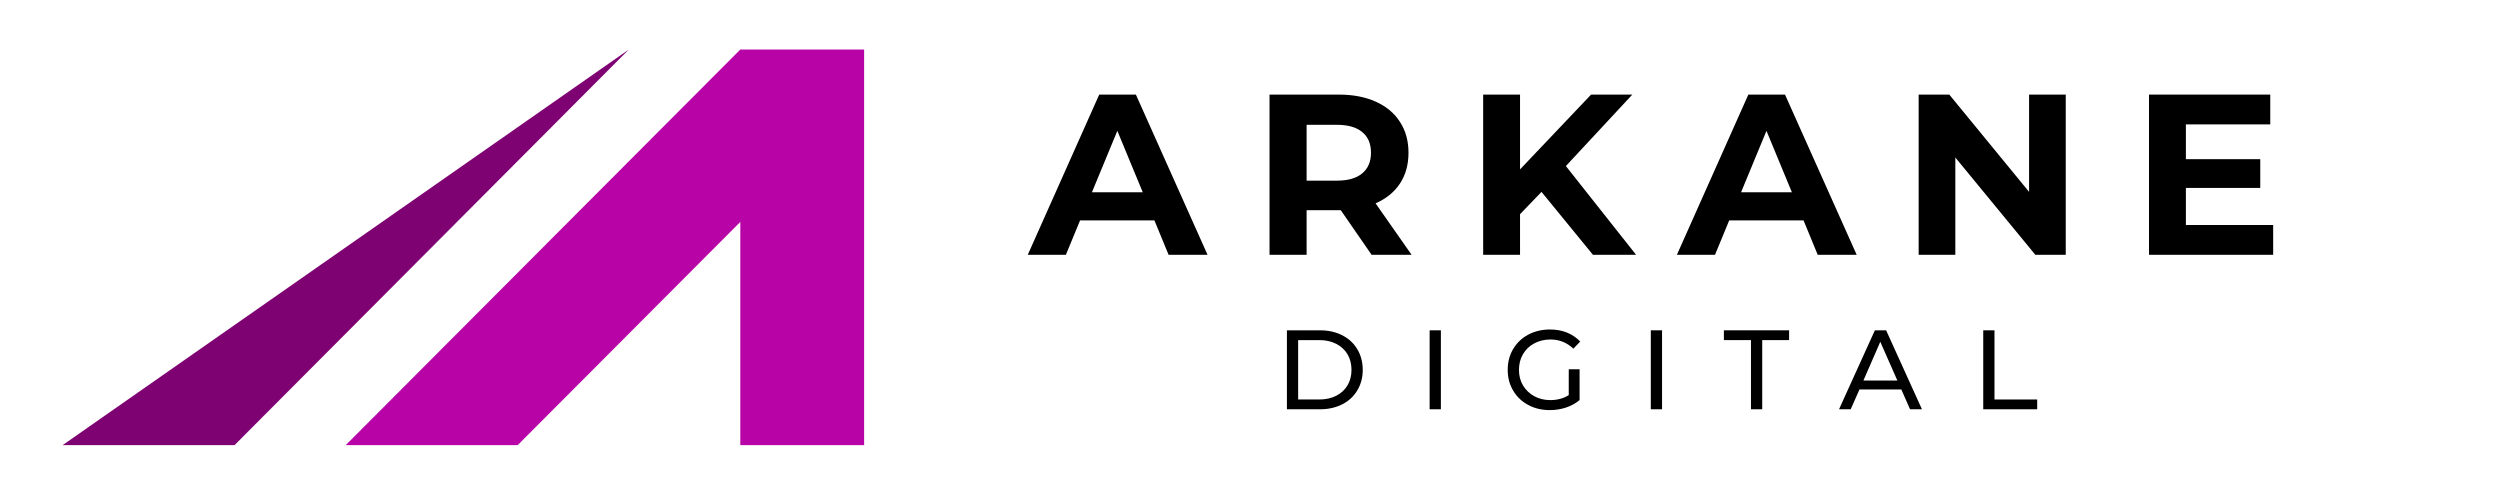
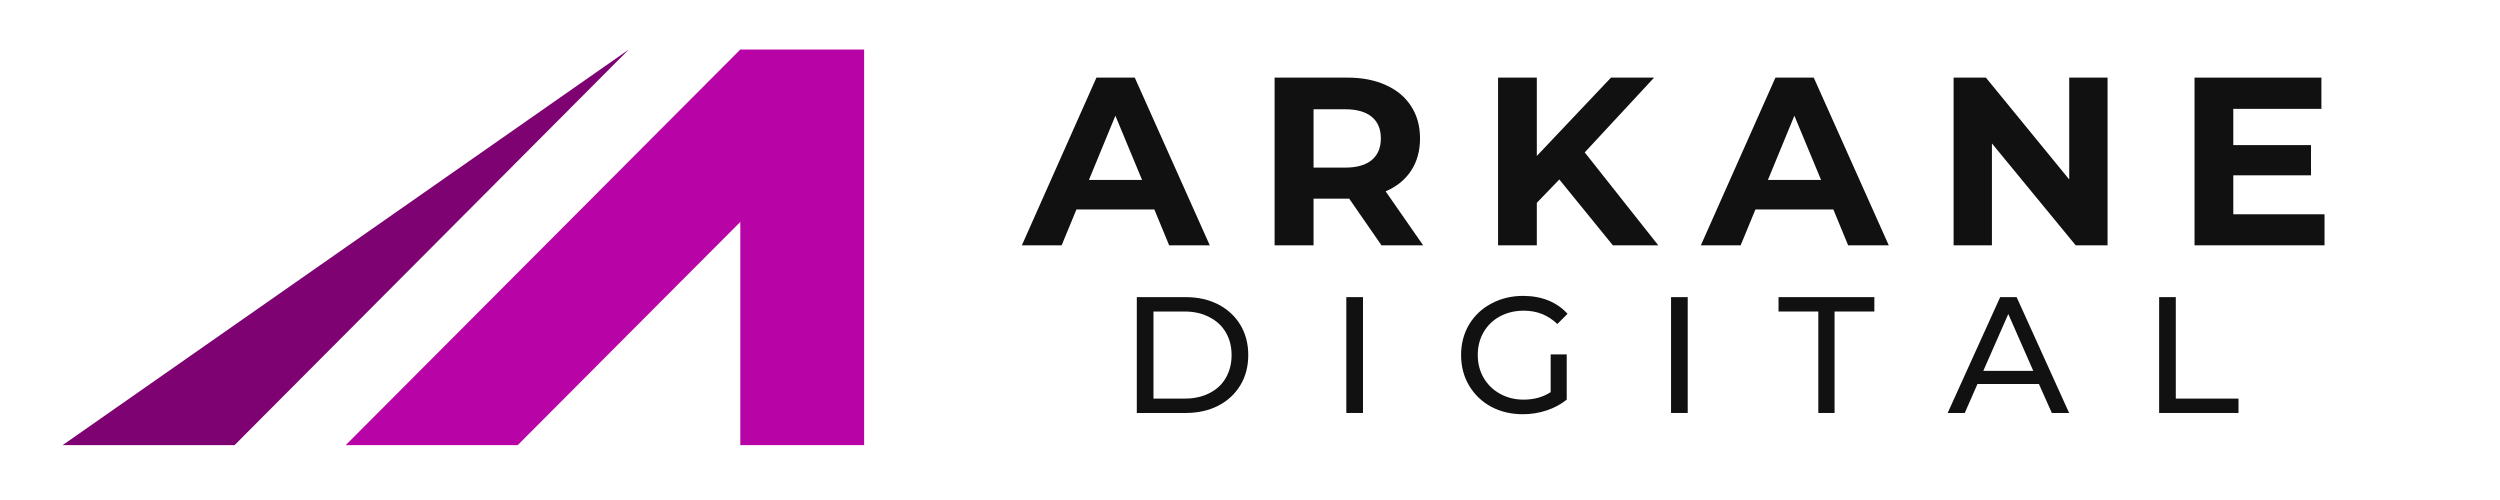
<svg xmlns="http://www.w3.org/2000/svg" width="250" zoomAndPan="magnify" viewBox="0 0 187.5 37.5" height="50" preserveAspectRatio="xMidYMid meet" version="1.0">
  <defs>
    <g />
-     <clipPath id="3377198b3e">
+     <clipPath id="9013de7d93">
      <path d="M 25 3.711 L 64.809 3.711 L 64.809 33.395 L 25 33.395 Z M 25 3.711 " clip-rule="nonzero" />
    </clipPath>
-     <clipPath id="a94e0db9d7">
+     <clipPath id="d3dc34f2cb">
      <path d="M 4.699 3.711 L 48 3.711 L 48 33.395 L 4.699 33.395 Z M 4.699 3.711 " clip-rule="nonzero" />
    </clipPath>
  </defs>
-   <g clip-path="url(#3377198b3e)">
+   <g clip-path="url(#9013de7d93)">
    <path fill="#b803a6" d="M 55.523 3.715 L 64.809 3.715 L 64.809 33.383 L 55.523 33.383 L 55.523 16.645 L 38.828 33.383 L 25.93 33.383 L 55.523 3.715 " fill-opacity="1" fill-rule="nonzero" />
  </g>
-   <g clip-path="url(#a94e0db9d7)">
+   <g clip-path="url(#d3dc34f2cb)">
    <path fill="#7e0272" d="M 47.16 3.715 L 4.699 33.383 L 17.594 33.383 Z M 47.16 3.715 " fill-opacity="1" fill-rule="nonzero" />
  </g>
-   <g fill="#000000" fill-opacity="1">
-     <g transform="translate(77.23815, 19.11012)">
+   <g fill="#111111" fill-opacity="1">
+     <g transform="translate(76.7951, 18.39875)">
      <g>
-         <path d="M 9.344 -2.578 L 3.766 -2.578 L 2.703 0 L -0.156 0 L 5.203 -12.016 L 7.953 -12.016 L 13.328 0 L 10.406 0 Z M 8.469 -4.688 L 6.562 -9.297 L 4.656 -4.688 Z M 8.469 -4.688 " />
+         <path d="M 9.781 -2.688 L 3.938 -2.688 L 2.828 0 L -0.156 0 L 5.438 -12.578 L 8.312 -12.578 L 13.938 0 L 10.891 0 Z M 8.859 -4.906 L 6.859 -9.719 L 4.875 -4.906 Z M 8.859 -4.906 " />
      </g>
    </g>
  </g>
-   <g fill="#000000" fill-opacity="1">
-     <g transform="translate(93.79269, 19.11012)">
+   <g fill="#111111" fill-opacity="1">
+     <g transform="translate(94.11119, 18.39875)">
      <g>
-         <path d="M 9.078 0 L 6.766 -3.344 L 4.203 -3.344 L 4.203 0 L 1.422 0 L 1.422 -12.016 L 6.625 -12.016 C 7.688 -12.016 8.609 -11.836 9.391 -11.484 C 10.18 -11.129 10.785 -10.625 11.203 -9.969 C 11.629 -9.32 11.844 -8.551 11.844 -7.656 C 11.844 -6.758 11.629 -5.988 11.203 -5.344 C 10.773 -4.695 10.164 -4.203 9.375 -3.859 L 12.078 0 Z M 9.031 -7.656 C 9.031 -8.332 8.812 -8.848 8.375 -9.203 C 7.945 -9.566 7.312 -9.75 6.469 -9.75 L 4.203 -9.75 L 4.203 -5.562 L 6.469 -5.562 C 7.312 -5.562 7.945 -5.742 8.375 -6.109 C 8.812 -6.473 9.031 -6.988 9.031 -7.656 Z M 9.031 -7.656 " />
+         <path d="M 9.5 0 L 7.078 -3.5 L 4.406 -3.5 L 4.406 0 L 1.484 0 L 1.484 -12.578 L 6.938 -12.578 C 8.051 -12.578 9.016 -12.391 9.828 -12.016 C 10.648 -11.648 11.281 -11.125 11.719 -10.438 C 12.164 -9.758 12.391 -8.953 12.391 -8.016 C 12.391 -7.078 12.164 -6.27 11.719 -5.594 C 11.27 -4.914 10.633 -4.398 9.812 -4.047 L 12.625 0 Z M 9.453 -8.016 C 9.453 -8.723 9.223 -9.266 8.766 -9.641 C 8.305 -10.016 7.645 -10.203 6.781 -10.203 L 4.406 -10.203 L 4.406 -5.828 L 6.781 -5.828 C 7.645 -5.828 8.305 -6.016 8.766 -6.391 C 9.223 -6.773 9.453 -7.316 9.453 -8.016 Z M 9.453 -8.016 " />
      </g>
    </g>
  </g>
-   <g fill="#000000" fill-opacity="1">
-     <g transform="translate(109.8149, 19.11012)">
+   <g fill="#111111" fill-opacity="1">
+     <g transform="translate(110.8705, 18.39875)">
      <g>
-         <path d="M 5.797 -4.719 L 4.188 -3.047 L 4.188 0 L 1.422 0 L 1.422 -12.016 L 4.188 -12.016 L 4.188 -6.406 L 9.516 -12.016 L 12.609 -12.016 L 7.625 -6.656 L 12.891 0 L 9.656 0 Z M 5.797 -4.719 " />
+         <path d="M 6.078 -4.938 L 4.391 -3.188 L 4.391 0 L 1.484 0 L 1.484 -12.578 L 4.391 -12.578 L 4.391 -6.703 L 9.953 -12.578 L 13.188 -12.578 L 7.984 -6.969 L 13.5 0 L 10.094 0 Z M 6.078 -4.938 " />
      </g>
    </g>
  </g>
-   <g fill="#000000" fill-opacity="1">
-     <g transform="translate(125.923, 19.11012)">
+   <g fill="#111111" fill-opacity="1">
+     <g transform="translate(127.7197, 18.39875)">
      <g>
-         <path d="M 9.344 -2.578 L 3.766 -2.578 L 2.703 0 L -0.156 0 L 5.203 -12.016 L 7.953 -12.016 L 13.328 0 L 10.406 0 Z M 8.469 -4.688 L 6.562 -9.297 L 4.656 -4.688 Z M 8.469 -4.688 " />
+         <path d="M 9.781 -2.688 L 3.938 -2.688 L 2.828 0 L -0.156 0 L 5.438 -12.578 L 8.312 -12.578 L 13.938 0 L 10.891 0 Z M 8.859 -4.906 L 6.859 -9.719 L 4.875 -4.906 Z M 8.859 -4.906 " />
      </g>
    </g>
  </g>
-   <g fill="#000000" fill-opacity="1">
-     <g transform="translate(142.4776, 19.11012)">
+   <g fill="#111111" fill-opacity="1">
+     <g transform="translate(145.0358, 18.39875)">
      <g>
-         <path d="M 12.453 -12.016 L 12.453 0 L 10.172 0 L 4.172 -7.297 L 4.172 0 L 1.422 0 L 1.422 -12.016 L 3.719 -12.016 L 9.703 -4.719 L 9.703 -12.016 Z M 12.453 -12.016 " />
+         <path d="M 13.031 -12.578 L 13.031 0 L 10.641 0 L 4.359 -7.641 L 4.359 0 L 1.484 0 L 1.484 -12.578 L 3.906 -12.578 L 10.156 -4.938 L 10.156 -12.578 Z M 13.031 -12.578 " />
      </g>
    </g>
  </g>
-   <g fill="#000000" fill-opacity="1">
-     <g transform="translate(159.7533, 19.11012)">
+   <g fill="#111111" fill-opacity="1">
+     <g transform="translate(163.1062, 18.39875)">
      <g>
-         <path d="M 10.734 -2.234 L 10.734 0 L 1.422 0 L 1.422 -12.016 L 10.516 -12.016 L 10.516 -9.781 L 4.188 -9.781 L 4.188 -7.172 L 9.766 -7.172 L 9.766 -5.016 L 4.188 -5.016 L 4.188 -2.234 Z M 10.734 -2.234 " />
+         <path d="M 11.234 -2.328 L 11.234 0 L 1.484 0 L 1.484 -12.578 L 11 -12.578 L 11 -10.234 L 4.391 -10.234 L 4.391 -7.516 L 10.219 -7.516 L 10.219 -5.25 L 4.391 -5.25 L 4.391 -2.328 Z M 11.234 -2.328 " />
      </g>
    </g>
  </g>
-   <g fill="#000000" fill-opacity="1">
-     <g transform="translate(95.62757, 30.69571)">
+   <g fill="#111111" fill-opacity="1">
+     <g transform="translate(83.96348, 30.97255)">
      <g>
-         <path d="M 0.891 -5.922 L 3.375 -5.922 C 4 -5.922 4.555 -5.797 5.047 -5.547 C 5.535 -5.297 5.91 -4.945 6.172 -4.5 C 6.441 -4.051 6.578 -3.535 6.578 -2.953 C 6.578 -2.379 6.441 -1.867 6.172 -1.422 C 5.91 -0.973 5.535 -0.625 5.047 -0.375 C 4.555 -0.125 4 0 3.375 0 L 0.891 0 Z M 3.328 -0.734 C 3.805 -0.734 4.227 -0.828 4.594 -1.016 C 4.957 -1.203 5.238 -1.461 5.438 -1.797 C 5.633 -2.129 5.734 -2.516 5.734 -2.953 C 5.734 -3.398 5.633 -3.789 5.438 -4.125 C 5.238 -4.457 4.957 -4.719 4.594 -4.906 C 4.227 -5.094 3.805 -5.188 3.328 -5.188 L 1.734 -5.188 L 1.734 -0.734 Z M 3.328 -0.734 " />
+         <path d="M 1.297 -8.688 L 4.969 -8.688 C 5.883 -8.688 6.695 -8.504 7.406 -8.141 C 8.113 -7.773 8.664 -7.266 9.062 -6.609 C 9.457 -5.953 9.656 -5.195 9.656 -4.344 C 9.656 -3.488 9.457 -2.734 9.062 -2.078 C 8.664 -1.422 8.113 -0.91 7.406 -0.547 C 6.695 -0.18 5.883 0 4.969 0 L 1.297 0 Z M 4.891 -1.078 C 5.586 -1.078 6.203 -1.211 6.734 -1.484 C 7.273 -1.754 7.688 -2.133 7.969 -2.625 C 8.258 -3.125 8.406 -3.695 8.406 -4.344 C 8.406 -4.988 8.258 -5.555 7.969 -6.047 C 7.688 -6.535 7.273 -6.914 6.734 -7.188 C 6.203 -7.469 5.586 -7.609 4.891 -7.609 L 2.547 -7.609 L 2.547 -1.078 Z M 4.891 -1.078 " />
      </g>
    </g>
  </g>
-   <g fill="#000000" fill-opacity="1">
-     <g transform="translate(106.3312, 30.69571)">
+   <g fill="#111111" fill-opacity="1">
+     <g transform="translate(99.67699, 30.97255)">
      <g>
-         <path d="M 0.891 -5.922 L 1.734 -5.922 L 1.734 0 L 0.891 0 Z M 0.891 -5.922 " />
+         <path d="M 1.297 -8.688 L 2.547 -8.688 L 2.547 0 L 1.297 0 Z M 1.297 -8.688 " />
      </g>
    </g>
  </g>
-   <g fill="#000000" fill-opacity="1">
-     <g transform="translate(112.6723, 30.69571)">
+   <g fill="#111111" fill-opacity="1">
+     <g transform="translate(108.9881, 30.97255)">
      <g>
-         <path d="M 4.984 -3 L 5.797 -3 L 5.797 -0.688 C 5.504 -0.445 5.16 -0.258 4.766 -0.125 C 4.379 0 3.977 0.062 3.562 0.062 C 2.957 0.062 2.414 -0.066 1.938 -0.328 C 1.457 -0.586 1.082 -0.945 0.812 -1.406 C 0.539 -1.863 0.406 -2.379 0.406 -2.953 C 0.406 -3.535 0.539 -4.055 0.812 -4.516 C 1.082 -4.973 1.457 -5.332 1.938 -5.594 C 2.426 -5.852 2.973 -5.984 3.578 -5.984 C 4.047 -5.984 4.473 -5.906 4.859 -5.75 C 5.242 -5.594 5.57 -5.367 5.844 -5.078 L 5.328 -4.547 C 4.848 -5.004 4.273 -5.234 3.609 -5.234 C 3.16 -5.234 2.754 -5.133 2.391 -4.938 C 2.035 -4.75 1.754 -4.477 1.547 -4.125 C 1.348 -3.781 1.25 -3.391 1.25 -2.953 C 1.25 -2.523 1.348 -2.141 1.547 -1.797 C 1.754 -1.453 2.035 -1.18 2.391 -0.984 C 2.754 -0.785 3.156 -0.688 3.594 -0.688 C 4.125 -0.688 4.586 -0.812 4.984 -1.062 Z M 4.984 -3 " />
+         <path d="M 7.312 -4.391 L 8.516 -4.391 L 8.516 -1 C 8.078 -0.645 7.57 -0.375 7 -0.188 C 6.438 0 5.844 0.094 5.219 0.094 C 4.344 0.094 3.551 -0.094 2.844 -0.469 C 2.145 -0.852 1.594 -1.383 1.188 -2.062 C 0.789 -2.738 0.594 -3.5 0.594 -4.344 C 0.594 -5.188 0.789 -5.945 1.188 -6.625 C 1.594 -7.301 2.148 -7.828 2.859 -8.203 C 3.566 -8.586 4.363 -8.781 5.25 -8.781 C 5.945 -8.781 6.578 -8.664 7.141 -8.438 C 7.703 -8.207 8.18 -7.875 8.578 -7.438 L 7.812 -6.672 C 7.125 -7.336 6.285 -7.672 5.297 -7.672 C 4.641 -7.672 4.047 -7.531 3.516 -7.25 C 2.992 -6.969 2.582 -6.57 2.281 -6.062 C 1.988 -5.551 1.844 -4.977 1.844 -4.344 C 1.844 -3.719 1.988 -3.148 2.281 -2.641 C 2.582 -2.129 2.992 -1.727 3.516 -1.438 C 4.047 -1.145 4.633 -1 5.281 -1 C 6.062 -1 6.738 -1.188 7.312 -1.562 Z M 7.312 -4.391 " />
      </g>
    </g>
  </g>
-   <g fill="#000000" fill-opacity="1">
-     <g transform="translate(122.9194, 30.69571)">
+   <g fill="#111111" fill-opacity="1">
+     <g transform="translate(124.0316, 30.97255)">
      <g>
-         <path d="M 0.891 -5.922 L 1.734 -5.922 L 1.734 0 L 0.891 0 Z M 0.891 -5.922 " />
+         <path d="M 1.297 -8.688 L 2.547 -8.688 L 2.547 0 L 1.297 0 Z M 1.297 -8.688 " />
      </g>
    </g>
  </g>
-   <g fill="#000000" fill-opacity="1">
-     <g transform="translate(129.2604, 30.69571)">
+   <g fill="#111111" fill-opacity="1">
+     <g transform="translate(133.3427, 30.97255)">
      <g>
-         <path d="M 2.062 -5.188 L 0.031 -5.188 L 0.031 -5.922 L 4.922 -5.922 L 4.922 -5.188 L 2.906 -5.188 L 2.906 0 L 2.062 0 Z M 2.062 -5.188 " />
+         <path d="M 3.031 -7.609 L 0.047 -7.609 L 0.047 -8.688 L 7.234 -8.688 L 7.234 -7.609 L 4.25 -7.609 L 4.25 0 L 3.031 0 Z M 3.031 -7.609 " />
      </g>
    </g>
  </g>
-   <g fill="#000000" fill-opacity="1">
-     <g transform="translate(137.9434, 30.69571)">
+   <g fill="#111111" fill-opacity="1">
+     <g transform="translate(146.0908, 30.97255)">
      <g>
-         <path d="M 4.656 -1.484 L 1.516 -1.484 L 0.859 0 L -0.016 0 L 2.672 -5.922 L 3.516 -5.922 L 6.203 0 L 5.312 0 Z M 4.359 -2.156 L 3.078 -5.062 L 1.812 -2.156 Z M 4.359 -2.156 " />
+         <path d="M 6.828 -2.172 L 2.219 -2.172 L 1.266 0 L -0.016 0 L 3.922 -8.688 L 5.156 -8.688 L 9.094 0 L 7.797 0 Z M 6.406 -3.156 L 4.531 -7.422 L 2.656 -3.156 Z M 6.406 -3.156 " />
      </g>
    </g>
  </g>
-   <g fill="#000000" fill-opacity="1">
-     <g transform="translate(147.8523, 30.69571)">
+   <g fill="#111111" fill-opacity="1">
+     <g transform="translate(160.638, 30.97255)">
      <g>
-         <path d="M 0.891 -5.922 L 1.734 -5.922 L 1.734 -0.734 L 4.938 -0.734 L 4.938 0 L 0.891 0 Z M 0.891 -5.922 " />
+         <path d="M 1.297 -8.688 L 2.547 -8.688 L 2.547 -1.078 L 7.25 -1.078 L 7.25 0 L 1.297 0 Z M 1.297 -8.688 " />
      </g>
    </g>
  </g>
</svg>
